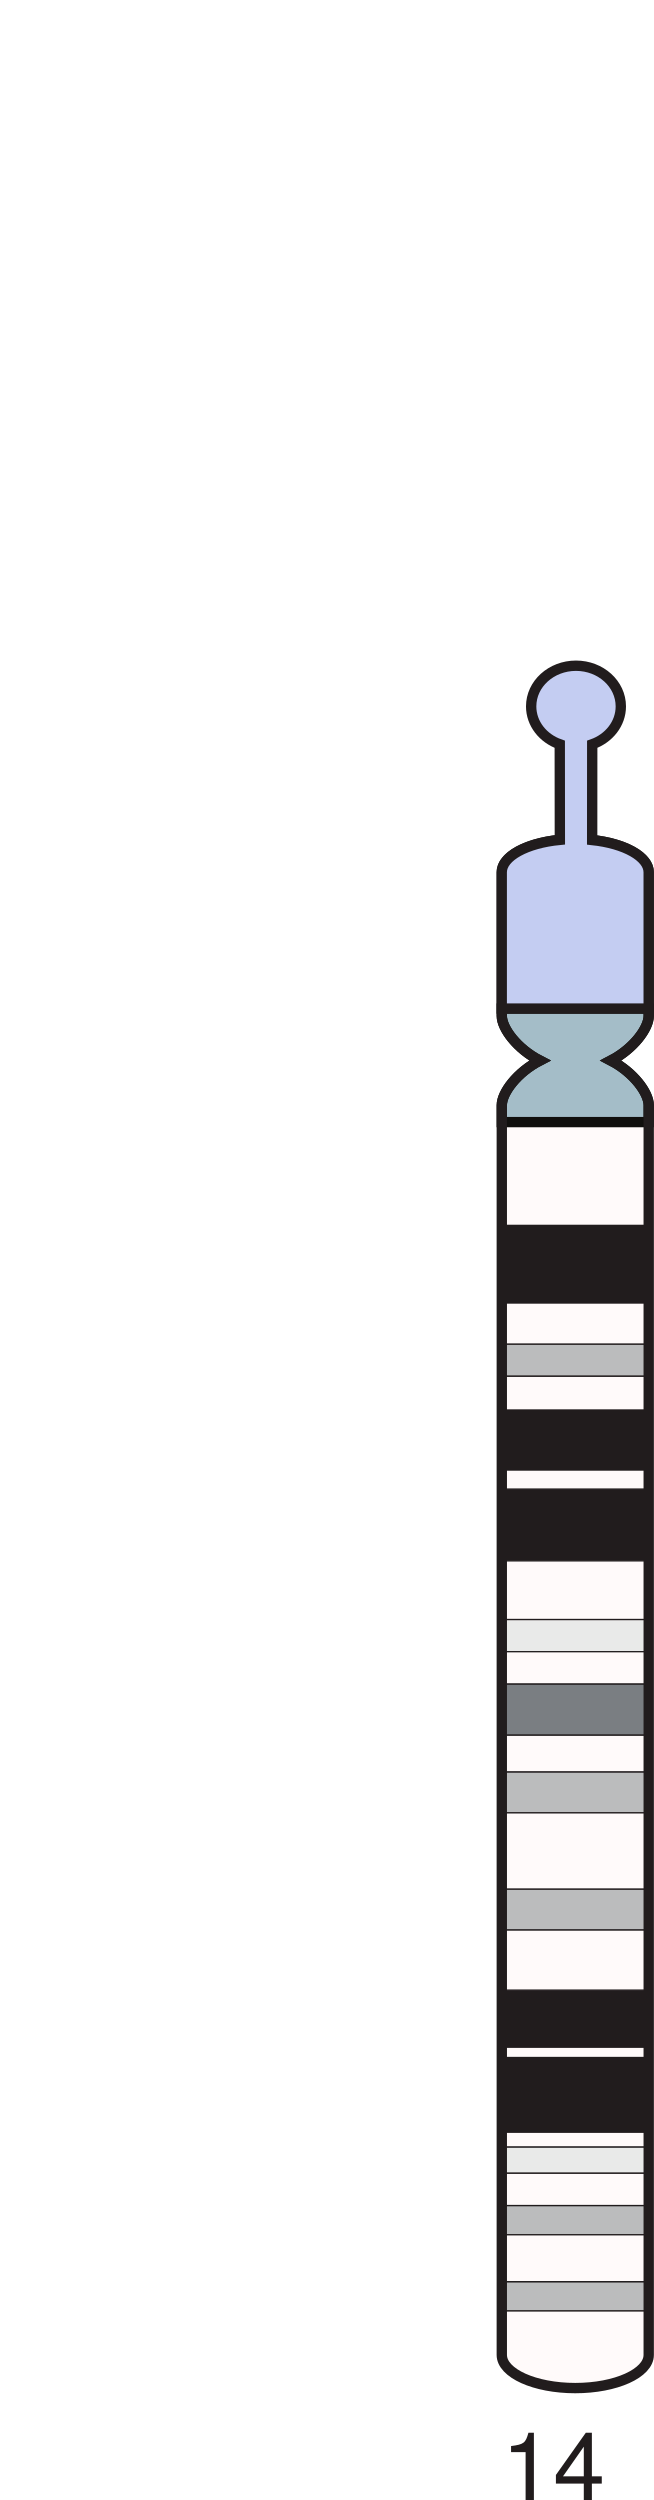
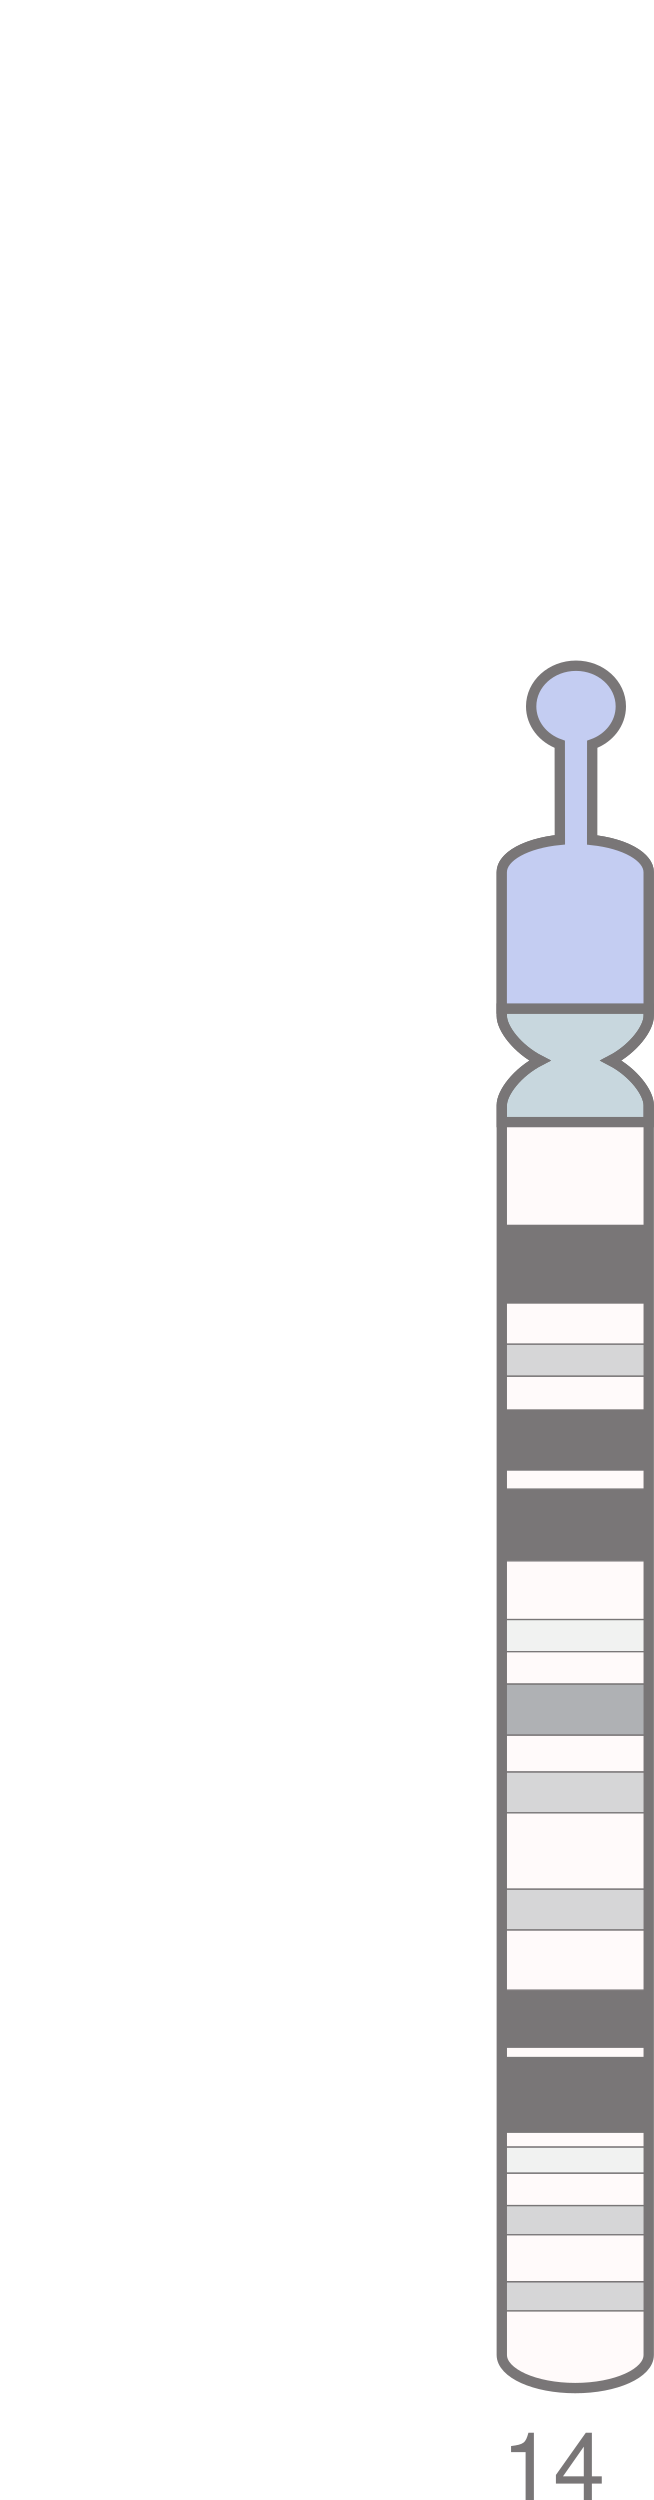
<svg xmlns="http://www.w3.org/2000/svg" contentScriptType="text/ecmascript" zoomAndPan="magnify" contentStyleType="text/css" preserveAspectRatio="xMidYMid meet" version="1.0">
  <g id="chromosome14" title="Chromosome 14">
-     <path style="fill:#211c1d;fill-opacity:1;fill-rule:nonzero;stroke:none" id="14q12" d="m 38.797,100.771 11.382,0.0 0.0,-6.006 -11.382,-0.0 0.0,6.006 z " />
-     <path style="fill:#7a7e82;fill-opacity:1;fill-rule:nonzero;stroke:none" id="14q23.1" d="m 38.797,134.194 11.382,0.0 0.0,-3.967 -11.382,-0.0 0.0,3.967 z " />
-     <path style="fill:none;stroke:#211c1d;stroke-width:0.1;stroke-linecap:butt;stroke-linejoin:miter;stroke-miterlimit:4;stroke-opacity:1;stroke-dasharray:none" id="14q23.1-o" d="m 38.797,134.194 11.382,0.0 0.0,-3.967 -11.382,-0.0 0.0,3.967 z " />
-     <path style="fill:#211c1d;fill-opacity:1;fill-rule:nonzero;stroke:none" id="14q21.1" d="m 38.797,113.688 11.382,0.0 0.0,-4.646 -11.382,-0.0 0.0,4.646 z " />
-     <path style="fill:#211c1d;fill-opacity:1;fill-rule:nonzero;stroke:none" id="14q21.3" d="m 38.797,120.712 11.382,0.0 0.0,-5.554 -11.382,-0.0 0.0,5.554 z " />
-     <path style="fill:#e9eae9;fill-opacity:1;fill-rule:nonzero;stroke:none" id="14q22.2" d="m 38.797,127.736 11.382,0.0 0.0,-2.493 -11.382,-0.0 0.0,2.493 z " />
-     <path style="fill:none;stroke:#211c1d;stroke-width:0.1;stroke-linecap:butt;stroke-linejoin:miter;stroke-miterlimit:4;stroke-opacity:1;stroke-dasharray:none" id="14q22.2-o" d="m 38.797,127.736 11.382,0.0 0.0,-2.493 -11.382,-0.0 0.0,2.493 z " />
-     <path style="fill:#e9eae9;fill-opacity:1;fill-rule:nonzero;stroke:none" id="14q32.12" d="m 38.797,168.071 11.382,0.0 0.0,-2.039 -11.382,-0.0 0.0,2.039 z " />
-     <path style="fill:none;stroke:#211c1d;stroke-width:0.1;stroke-linecap:butt;stroke-linejoin:miter;stroke-miterlimit:4;stroke-opacity:1;stroke-dasharray:none" id="14q32.12-o" d="m 38.797,168.071 11.382,0.0 0.0,-2.039 -11.382,-0.0 0.0,2.039 z " />
-     <path style="fill:#bbbcbd;fill-opacity:1;fill-rule:nonzero;stroke:none" id="14q13.2" d="m 38.797,106.435 11.382,0.0 0.0,-2.493 -11.382,-0.0 0.0,2.493 z " />
-     <path style="fill:none;stroke:#211c1d;stroke-width:0.1;stroke-linecap:butt;stroke-linejoin:miter;stroke-miterlimit:4;stroke-opacity:1;stroke-dasharray:none" id="14q13.2-o" d="m 38.797,106.435 11.382,0.0 0.0,-2.493 -11.382,-0.0 0.0,2.493 z " />
-     <path style="fill:#bbbcbd;fill-opacity:1;fill-rule:nonzero;stroke:none" id="14q23.3" d="m 38.797,140.2 11.382,0.0 0.0,-3.174 -11.382,-0.0 0.0,3.174 z " />
-     <path style="fill:none;stroke:#211c1d;stroke-width:0.1;stroke-linecap:butt;stroke-linejoin:miter;stroke-miterlimit:4;stroke-opacity:1;stroke-dasharray:none" id="14q23.3-o" d="m 38.797,140.2 11.382,0.0 0.0,-3.174 -11.382,-0.0 0.0,3.174 z " />
-     <path style="fill:#bbbcbd;fill-opacity:1;fill-rule:nonzero;stroke:none" id="14q24.2" d="m 38.797,149.262 11.382,0.0 0.0,-3.174 -11.382,-0.0 0.0,3.174 z " />
-     <path style="fill:none;stroke:#211c1d;stroke-width:0.1;stroke-linecap:butt;stroke-linejoin:miter;stroke-miterlimit:4;stroke-opacity:1;stroke-dasharray:none" id="14q24.2-o" d="m 38.797,149.262 11.382,0.0 0.0,-3.174 -11.382,-0.0 0.0,3.174 z " />
-     <path style="fill:#bbbcbd;fill-opacity:1;fill-rule:nonzero;stroke:none" id="14q32.2" d="m 38.797,172.829 11.382,0.0 0.0,-2.263 -11.382,-0.0 0.0,2.263 z " />
-     <path style="fill:none;stroke:#211c1d;stroke-width:0.1;stroke-linecap:butt;stroke-linejoin:miter;stroke-miterlimit:4;stroke-opacity:1;stroke-dasharray:none" id="14q32.2-o" d="m 38.797,172.829 11.382,0.0 0.0,-2.263 -11.382,-0.0 0.0,2.263 z " />
-     <path style="fill:#bbbcbd;fill-opacity:1;fill-rule:nonzero;stroke:none" id="14q32.32" d="m 38.797,178.72 11.382,0.0 0.0,-2.265 -11.382,-0.0 0.0,2.265 z " />
-     <path style="fill:none;stroke:#211c1d;stroke-width:0.1;stroke-linecap:butt;stroke-linejoin:miter;stroke-miterlimit:4;stroke-opacity:1;stroke-dasharray:none" id="14q32.32-o" d="m 38.797,178.72 11.382,0.0 0.0,-2.265 -11.382,-0.0 0.0,2.265 z " />
-     <path style="fill:#211c1d;fill-opacity:1;fill-rule:nonzero;stroke:none" id="14q31.1" d="m 38.797,158.325 11.382,0.0 0.0,-4.419 -11.382,-0.0 0.0,4.419 z " />
-     <path style="fill:#211c1d;fill-opacity:1;fill-rule:nonzero;stroke:none" id="14q31.3" d="m 38.797,164.899 11.382,0.0 0.0,-5.781 -11.382,-0.0 0.0,5.781 z " />
-     <path style="fill:#fffafa;stroke:#211c1d;stroke-width:0.1;stroke-linecap:butt;stroke-linejoin:miter;stroke-miterlimit:4;stroke-opacity:1;stroke-dasharray:none" id="14q31.2" d="m 38.797,159.118 11.382,0.0 0,-0.793 -11.382,-0.0 0,0.793 z " />
-     <path style="fill:#fffafa;stroke:#211c1d;stroke-width:0.1;stroke-linecap:butt;stroke-linejoin:miter;stroke-miterlimit:4;stroke-opacity:1;stroke-dasharray:none" id="14q13.1" d="m 38.797,103.942 11.382,0.0 0,-3.171 -11.382,-0.0 0,3.171 z " />
-     <path style="fill:#fffafa;stroke:#211c1d;stroke-width:0.1;stroke-linecap:butt;stroke-linejoin:miter;stroke-miterlimit:4;stroke-opacity:1;stroke-dasharray:none" id="14q22.3" d="m 38.797,130.226 11.382,0.0 0,-2.49 -11.382,-0.0 0,2.49 z " />
-     <path style="fill:#fffafa;stroke:#211c1d;stroke-width:0.1;stroke-linecap:butt;stroke-linejoin:miter;stroke-miterlimit:4;stroke-opacity:1;stroke-dasharray:none" id="14q11.2" d="m 38.797,94.765 11.382,0.0 0,-7.988 -11.382,-0.0 0,7.988 z " />
-     <path style="fill:#fffafa;stroke:#211c1d;stroke-width:0.1;stroke-linecap:butt;stroke-linejoin:miter;stroke-miterlimit:4;stroke-opacity:1;stroke-dasharray:none" id="14q24.3" d="m 38.797,153.906 11.382,0.0 0,-4.644 -11.382,-0.0 0,4.644 z " />
-     <path style="fill:#fffafa;stroke:#211c1d;stroke-width:0.1;stroke-linecap:butt;stroke-linejoin:miter;stroke-miterlimit:4;stroke-opacity:1;stroke-dasharray:none" id="14q22.1" d="m 38.797,125.243 11.382,0.0 0,-4.531 -11.382,-0.0 0,4.531 z " />
-     <path style="fill:#fffafa;stroke:#211c1d;stroke-width:0.1;stroke-linecap:butt;stroke-linejoin:miter;stroke-miterlimit:4;stroke-opacity:1;stroke-dasharray:none" id="14q23.2" d="m 38.797,137.026 11.382,0.0 0,-2.832 -11.382,-0.0 0,2.832 z " />
-     <path style="fill:#fffafa;stroke:#211c1d;stroke-width:0.1;stroke-linecap:butt;stroke-linejoin:miter;stroke-miterlimit:4;stroke-opacity:1;stroke-dasharray:none" id="14q32.13" d="m 38.797,170.566 11.382,0.0 0,-2.495 -11.382,-0.0 0,2.495 z " />
-     <path style="fill:#fffafa;stroke:#211c1d;stroke-width:0.1;stroke-linecap:butt;stroke-linejoin:miter;stroke-miterlimit:4;stroke-opacity:1;stroke-dasharray:none" id="14q32.31" d="m 38.797,176.455 11.382,0.0 0,-3.626 -11.382,-0.0 0,3.626 z " />
-     <path style="fill:#fffafa;stroke:#211c1d;stroke-width:0.1;stroke-linecap:butt;stroke-linejoin:miter;stroke-miterlimit:4;stroke-opacity:1;stroke-dasharray:none" id="14q13.3" d="m 38.797,109.042 11.382,0.0 0,-2.607 -11.382,-0.0 0,2.607 z " />
-     <path style="fill:#fffafa;stroke:#211c1d;stroke-width:0.1;stroke-linecap:butt;stroke-linejoin:miter;stroke-miterlimit:4;stroke-opacity:1;stroke-dasharray:none" id="14q21.2" d="m 38.797,115.158 11.382,0.0 0,-1.47 -11.382,-0.0 0,1.47 z " />
-     <path style="fill:#fffafa;stroke:#211c1d;stroke-width:0.1;stroke-linecap:butt;stroke-linejoin:miter;stroke-miterlimit:4;stroke-opacity:1;stroke-dasharray:none" id="14q24.1" d="m 38.797,146.088 11.382,0.0 0,-5.889 -11.382,-0.0 0,5.889 z " />
-     <path style="fill:#fffafa;stroke:#211c1d;stroke-width:0.1;stroke-linecap:butt;stroke-linejoin:miter;stroke-miterlimit:4;stroke-opacity:1;stroke-dasharray:none" id="14q32.11" d="m 38.797,166.032 11.382,0.0 0,-1.133 -11.382,-0.0 0,1.133 z " />
-     <path style="fill:#fffafa;stroke:#211c1d;stroke-width:0.1;stroke-linecap:butt;stroke-linejoin:miter;stroke-miterlimit:4;stroke-opacity:1;stroke-dasharray:none" id="14q32.33" d="m 38.797,178.72 0.0,3.5 c 0.0,1.414 2.544,2.564 5.681,2.564 3.139,0.0 5.681,-1.15 5.681,-2.564 l 0.0,-3.5 -11.382,-0.0 z" />
-     <path style="fill:#a4bdc8;fill-opacity:1;fill-rule:nonzero;stroke:none" id="centromere14-f" d="m 50.169,86.777 0.0,-1.301 c 0.0,-0.964 -1.179,-2.549 -2.922,-3.457 1.743,-0.906 2.922,-2.493 2.922,-3.455 l 0.0,-0.566 -11.363,-0.0 0.0,0.566 c 0.0,0.964 1.188,2.551 2.942,3.455 -1.754,0.906 -2.942,2.49 -2.942,3.457 l 0.0,1.301 11.363,0.0 " />
-     <path style="fill:none;stroke:#100f0d;stroke-width:0.8;stroke-linecap:butt;stroke-linejoin:miter;stroke-miterlimit:4;stroke-opacity:1;stroke-dasharray:none" id="centromere14-o" d="m 50.169,86.777 0.0,-1.301 c 0.0,-0.964 -1.179,-2.549 -2.922,-3.457 1.743,-0.906 2.922,-2.493 2.922,-3.455 l 0.0,-0.566 -11.363,-0.0 0.0,0.566 c 0.0,0.964 1.188,2.551 2.942,3.455 -1.754,0.906 -2.942,2.49 -2.942,3.457 l 0.0,1.301 11.363,0.0 z " />
-     <path style="fill:none;stroke:#211c1d;stroke-width:0.8;stroke-linecap:butt;stroke-linejoin:miter;stroke-miterlimit:4;stroke-opacity:1;stroke-dasharray:none" id="outline14" d="m 41.746,82.018 c -1.753,0.906 -2.939,2.49 -2.939,3.457 l 0.0,96.646 c 0.0,1.414 2.544,2.564 5.681,2.564 3.139,0.0 5.681,-1.15 5.681,-2.564 l 0.0,-96.646 c 0.0,-0.964 -1.179,-2.549 -2.922,-3.457 1.743,-0.906 2.922,-2.493 2.922,-3.455 l 0.0,-11.104 c 0.0,-1.416 -2.543,-2.564 -5.681,-2.564 -3.137,-0.0 -5.681,1.147 -5.681,2.564 l 0.0,11.104 c 0.0,0.967 1.187,2.551 2.939,3.455 z " />
+     <path style="fill:#797677;fill-opacity:1;fill-rule:nonzero;stroke:none" id="14q12" d="m 38.797,100.771 11.382,0.0 0.0,-6.006 -11.382,-0.0 0.0,6.006 z " />
+     <path style="fill:#afb1b4;fill-opacity:1;fill-rule:nonzero;stroke:none" id="14q23.1" d="m 38.797,134.194 11.382,0.0 0.0,-3.967 -11.382,-0.0 0.0,3.967 z " />
+     <path style="fill:none;stroke:#797677;stroke-width:0.1;stroke-linecap:butt;stroke-linejoin:miter;stroke-miterlimit:4;stroke-opacity:1;stroke-dasharray:none" id="14q23.1-o" d="m 38.797,134.194 11.382,0.0 0.0,-3.967 -11.382,-0.0 0.0,3.967 z " />
+     <path style="fill:#797677;fill-opacity:1;fill-rule:nonzero;stroke:none" id="14q21.1" d="m 38.797,113.688 11.382,0.0 0.0,-4.646 -11.382,-0.0 0.0,4.646 z " />
+     <path style="fill:#797677;fill-opacity:1;fill-rule:nonzero;stroke:none" id="14q21.3" d="m 38.797,120.712 11.382,0.0 0.0,-5.554 -11.382,-0.0 0.0,5.554 z " />
+     <path style="fill:#f1f2f1;fill-opacity:1;fill-rule:nonzero;stroke:none" id="14q22.2" d="m 38.797,127.736 11.382,0.0 0.0,-2.493 -11.382,-0.0 0.0,2.493 z " />
+     <path style="fill:none;stroke:#797677;stroke-width:0.1;stroke-linecap:butt;stroke-linejoin:miter;stroke-miterlimit:4;stroke-opacity:1;stroke-dasharray:none" id="14q22.2-o" d="m 38.797,127.736 11.382,0.0 0.0,-2.493 -11.382,-0.0 0.0,2.493 z " />
+     <path style="fill:#f1f2f1;fill-opacity:1;fill-rule:nonzero;stroke:none" id="14q32.12" d="m 38.797,168.071 11.382,0.0 0.0,-2.039 -11.382,-0.0 0.0,2.039 z " />
+     <path style="fill:none;stroke:#797677;stroke-width:0.1;stroke-linecap:butt;stroke-linejoin:miter;stroke-miterlimit:4;stroke-opacity:1;stroke-dasharray:none" id="14q32.12-o" d="m 38.797,168.071 11.382,0.0 0.0,-2.039 -11.382,-0.0 0.0,2.039 z " />
+     <path style="fill:#d6d6d7;fill-opacity:1;fill-rule:nonzero;stroke:none" id="14q13.2" d="m 38.797,106.435 11.382,0.0 0.0,-2.493 -11.382,-0.0 0.0,2.493 z " />
+     <path style="fill:none;stroke:#797677;stroke-width:0.1;stroke-linecap:butt;stroke-linejoin:miter;stroke-miterlimit:4;stroke-opacity:1;stroke-dasharray:none" id="14q13.2-o" d="m 38.797,106.435 11.382,0.0 0.0,-2.493 -11.382,-0.0 0.0,2.493 z " />
+     <path style="fill:#d6d6d7;fill-opacity:1;fill-rule:nonzero;stroke:none" id="14q23.3" d="m 38.797,140.2 11.382,0.0 0.0,-3.174 -11.382,-0.0 0.0,3.174 z " />
+     <path style="fill:none;stroke:#797677;stroke-width:0.1;stroke-linecap:butt;stroke-linejoin:miter;stroke-miterlimit:4;stroke-opacity:1;stroke-dasharray:none" id="14q23.3-o" d="m 38.797,140.2 11.382,0.0 0.0,-3.174 -11.382,-0.0 0.0,3.174 z " />
+     <path style="fill:#d6d6d7;fill-opacity:1;fill-rule:nonzero;stroke:none" id="14q24.2" d="m 38.797,149.262 11.382,0.0 0.0,-3.174 -11.382,-0.0 0.0,3.174 z " />
+     <path style="fill:none;stroke:#797677;stroke-width:0.1;stroke-linecap:butt;stroke-linejoin:miter;stroke-miterlimit:4;stroke-opacity:1;stroke-dasharray:none" id="14q24.2-o" d="m 38.797,149.262 11.382,0.0 0.0,-3.174 -11.382,-0.0 0.0,3.174 z " />
+     <path style="fill:#d6d6d7;fill-opacity:1;fill-rule:nonzero;stroke:none" id="14q32.2" d="m 38.797,172.829 11.382,0.0 0.0,-2.263 -11.382,-0.0 0.0,2.263 z " />
+     <path style="fill:none;stroke:#797677;stroke-width:0.1;stroke-linecap:butt;stroke-linejoin:miter;stroke-miterlimit:4;stroke-opacity:1;stroke-dasharray:none" id="14q32.2-o" d="m 38.797,172.829 11.382,0.0 0.0,-2.263 -11.382,-0.0 0.0,2.263 z " />
+     <path style="fill:#d6d6d7;fill-opacity:1;fill-rule:nonzero;stroke:none" id="14q32.32" d="m 38.797,178.72 11.382,0.0 0.0,-2.265 -11.382,-0.0 0.0,2.265 z " />
+     <path style="fill:none;stroke:#797677;stroke-width:0.1;stroke-linecap:butt;stroke-linejoin:miter;stroke-miterlimit:4;stroke-opacity:1;stroke-dasharray:none" id="14q32.32-o" d="m 38.797,178.72 11.382,0.0 0.0,-2.265 -11.382,-0.0 0.0,2.265 z " />
+     <path style="fill:#797677;fill-opacity:1;fill-rule:nonzero;stroke:none" id="14q31.1" d="m 38.797,158.325 11.382,0.0 0.0,-4.419 -11.382,-0.0 0.0,4.419 z " />
+     <path style="fill:#797677;fill-opacity:1;fill-rule:nonzero;stroke:none" id="14q31.3" d="m 38.797,164.899 11.382,0.0 0.0,-5.781 -11.382,-0.0 0.0,5.781 z " />
+     <path style="fill:#fffafa;stroke:#797677;stroke-width:0.1;stroke-linecap:butt;stroke-linejoin:miter;stroke-miterlimit:4;stroke-opacity:1;stroke-dasharray:none" id="14q31.2" d="m 38.797,159.118 11.382,0.0 0,-0.793 -11.382,-0.0 0,0.793 z " />
+     <path style="fill:#fffafa;stroke:#797677;stroke-width:0.1;stroke-linecap:butt;stroke-linejoin:miter;stroke-miterlimit:4;stroke-opacity:1;stroke-dasharray:none" id="14q13.1" d="m 38.797,103.942 11.382,0.0 0,-3.171 -11.382,-0.0 0,3.171 z " />
+     <path style="fill:#fffafa;stroke:#797677;stroke-width:0.1;stroke-linecap:butt;stroke-linejoin:miter;stroke-miterlimit:4;stroke-opacity:1;stroke-dasharray:none" id="14q22.3" d="m 38.797,130.226 11.382,0.0 0,-2.49 -11.382,-0.0 0,2.49 z " />
+     <path style="fill:#fffafa;stroke:#797677;stroke-width:0.1;stroke-linecap:butt;stroke-linejoin:miter;stroke-miterlimit:4;stroke-opacity:1;stroke-dasharray:none" id="14q11.2" d="m 38.797,94.765 11.382,0.0 0,-7.988 -11.382,-0.0 0,7.988 z " />
+     <path style="fill:#fffafa;stroke:#797677;stroke-width:0.1;stroke-linecap:butt;stroke-linejoin:miter;stroke-miterlimit:4;stroke-opacity:1;stroke-dasharray:none" id="14q24.3" d="m 38.797,153.906 11.382,0.0 0,-4.644 -11.382,-0.0 0,4.644 z " />
+     <path style="fill:#fffafa;stroke:#797677;stroke-width:0.1;stroke-linecap:butt;stroke-linejoin:miter;stroke-miterlimit:4;stroke-opacity:1;stroke-dasharray:none" id="14q22.1" d="m 38.797,125.243 11.382,0.0 0,-4.531 -11.382,-0.0 0,4.531 z " />
+     <path style="fill:#fffafa;stroke:#797677;stroke-width:0.1;stroke-linecap:butt;stroke-linejoin:miter;stroke-miterlimit:4;stroke-opacity:1;stroke-dasharray:none" id="14q23.2" d="m 38.797,137.026 11.382,0.0 0,-2.832 -11.382,-0.0 0,2.832 z " />
+     <path style="fill:#fffafa;stroke:#797677;stroke-width:0.1;stroke-linecap:butt;stroke-linejoin:miter;stroke-miterlimit:4;stroke-opacity:1;stroke-dasharray:none" id="14q32.13" d="m 38.797,170.566 11.382,0.0 0,-2.495 -11.382,-0.0 0,2.495 z " />
+     <path style="fill:#fffafa;stroke:#797677;stroke-width:0.1;stroke-linecap:butt;stroke-linejoin:miter;stroke-miterlimit:4;stroke-opacity:1;stroke-dasharray:none" id="14q32.31" d="m 38.797,176.455 11.382,0.0 0,-3.626 -11.382,-0.0 0,3.626 z " />
+     <path style="fill:#fffafa;stroke:#797677;stroke-width:0.1;stroke-linecap:butt;stroke-linejoin:miter;stroke-miterlimit:4;stroke-opacity:1;stroke-dasharray:none" id="14q13.3" d="m 38.797,109.042 11.382,0.0 0,-2.607 -11.382,-0.0 0,2.607 z " />
+     <path style="fill:#fffafa;stroke:#797677;stroke-width:0.1;stroke-linecap:butt;stroke-linejoin:miter;stroke-miterlimit:4;stroke-opacity:1;stroke-dasharray:none" id="14q21.2" d="m 38.797,115.158 11.382,0.0 0,-1.47 -11.382,-0.0 0,1.47 z " />
+     <path style="fill:#fffafa;stroke:#797677;stroke-width:0.1;stroke-linecap:butt;stroke-linejoin:miter;stroke-miterlimit:4;stroke-opacity:1;stroke-dasharray:none" id="14q24.1" d="m 38.797,146.088 11.382,0.0 0,-5.889 -11.382,-0.0 0,5.889 z " />
+     <path style="fill:#fffafa;stroke:#797677;stroke-width:0.1;stroke-linecap:butt;stroke-linejoin:miter;stroke-miterlimit:4;stroke-opacity:1;stroke-dasharray:none" id="14q32.11" d="m 38.797,166.032 11.382,0.0 0,-1.133 -11.382,-0.0 0,1.133 z " />
+     <path style="fill:#fffafa;stroke:#797677;stroke-width:0.1;stroke-linecap:butt;stroke-linejoin:miter;stroke-miterlimit:4;stroke-opacity:1;stroke-dasharray:none" id="14q32.33" d="m 38.797,178.72 0.0,3.5 c 0.0,1.414 2.544,2.564 5.681,2.564 3.139,0.0 5.681,-1.15 5.681,-2.564 l 0.0,-3.5 -11.382,-0.0 z" />
+     <path style="fill:#c8d7de;fill-opacity:1;fill-rule:nonzero;stroke:none" id="centromere14-f" d="m 50.169,86.777 0.0,-1.301 c 0.0,-0.964 -1.179,-2.549 -2.922,-3.457 1.743,-0.906 2.922,-2.493 2.922,-3.455 l 0.0,-0.566 -11.363,-0.0 0.0,0.566 c 0.0,0.964 1.188,2.551 2.942,3.455 -1.754,0.906 -2.942,2.49 -2.942,3.457 l 0.0,1.301 11.363,0.0 " />
+     <path style="fill:none;stroke:#797677;stroke-width:0.8;stroke-linecap:butt;stroke-linejoin:miter;stroke-miterlimit:4;stroke-opacity:1;stroke-dasharray:none" id="centromere14-o" d="m 50.169,86.777 0.0,-1.301 c 0.0,-0.964 -1.179,-2.549 -2.922,-3.457 1.743,-0.906 2.922,-2.493 2.922,-3.455 l 0.0,-0.566 -11.363,-0.0 0.0,0.566 c 0.0,0.964 1.188,2.551 2.942,3.455 -1.754,0.906 -2.942,2.49 -2.942,3.457 l 0.0,1.301 11.363,0.0 z " />
+     <path style="fill:none;stroke:#797677;stroke-width:0.8;stroke-linecap:butt;stroke-linejoin:miter;stroke-miterlimit:4;stroke-opacity:1;stroke-dasharray:none" id="outline14" d="m 41.746,82.018 c -1.753,0.906 -2.939,2.49 -2.939,3.457 l 0.0,96.646 c 0.0,1.414 2.544,2.564 5.681,2.564 3.139,0.0 5.681,-1.15 5.681,-2.564 l 0.0,-96.646 c 0.0,-0.964 -1.179,-2.549 -2.922,-3.457 1.743,-0.906 2.922,-2.493 2.922,-3.455 l 0.0,-11.104 c 0.0,-1.416 -2.543,-2.564 -5.681,-2.564 -3.137,-0.0 -5.681,1.147 -5.681,2.564 l 0.0,11.104 c 0.0,0.967 1.187,2.551 2.939,3.455 z " />
    <path style="fill:#c4cdf2;fill-opacity:1;fill-rule:nonzero;stroke:none" id="satellite14" d="m 38.802,77.997 0.0,-10.537 c 0.0,-1.235 1.926,-2.263 4.495,-2.51 l -0.007,-7.39 c -1.295,-0.456 -2.212,-1.594 -2.212,-2.931 0.0,-1.739 1.553,-3.145 3.467,-3.145 1.914,0.0 3.467,1.406 3.467,3.145 0.0,1.338 -0.918,2.475 -2.212,2.931 l -0.004,7.403 c 2.506,0.266 4.371,1.285 4.371,2.498 l 0.0,10.537 -11.365,-0.0 " />
-     <path style="fill:none;stroke:#211c1d;stroke-width:0.8;stroke-linecap:butt;stroke-linejoin:miter;stroke-miterlimit:4;stroke-opacity:1;stroke-dasharray:none" id="satellite14-o" d="m 38.802,77.997 0.0,-10.537 c 0.0,-1.235 1.926,-2.263 4.495,-2.51 l -0.007,-7.39 c -1.295,-0.456 -2.212,-1.594 -2.212,-2.931 0.0,-1.739 1.553,-3.145 3.467,-3.145 1.914,0.0 3.467,1.406 3.467,3.145 0.0,1.338 -0.918,2.475 -2.212,2.931 l -0.004,7.403 c 2.506,0.266 4.371,1.285 4.371,2.498 l 0.0,10.537 -11.365,-0.0 z " />
+     <path style="fill:none;stroke:#797677;stroke-width:0.8;stroke-linecap:butt;stroke-linejoin:miter;stroke-miterlimit:4;stroke-opacity:1;stroke-dasharray:none" id="satellite14-o" d="m 38.802,77.997 0.0,-10.537 c 0.0,-1.235 1.926,-2.263 4.495,-2.51 l -0.007,-7.39 c -1.295,-0.456 -2.212,-1.594 -2.212,-2.931 0.0,-1.739 1.553,-3.145 3.467,-3.145 1.914,0.0 3.467,1.406 3.467,3.145 0.0,1.338 -0.918,2.475 -2.212,2.931 l -0.004,7.403 c 2.506,0.266 4.371,1.285 4.371,2.498 l 0.0,10.537 -11.365,-0.0 z " />
    <path style="fill:none;stroke:#231f20;stroke-width:0.8;stroke-linecap:butt;stroke-linejoin:miter;stroke-miterlimit:4;stroke-opacity:1;stroke-dasharray:none;display:none" id="centre14" d="M 41.348,82.055 0.0,82.055 " />
    <text>
-       <tspan x="38.791 43.793" y="193.339" id="label14" style="font-size:7.195px;font-variant:normal;font-weight:normal;writing-mode:lr-tb;fill:#211c1d;fill-opacity:1;fill-rule:nonzero;stroke:none;font-family:Helvetica;-inkscape-font-specification:Helvetica">14</tspan>
+       <tspan x="38.791 43.793" y="193.339" id="label14" style="font-size:7.195px;font-variant:normal;font-weight:normal;writing-mode:lr-tb;fill:#797677;fill-opacity:1;fill-rule:nonzero;stroke:none;font-family:Helvetica;-inkscape-font-specification:Helvetica">14</tspan>
    </text>
  </g>
</svg>
